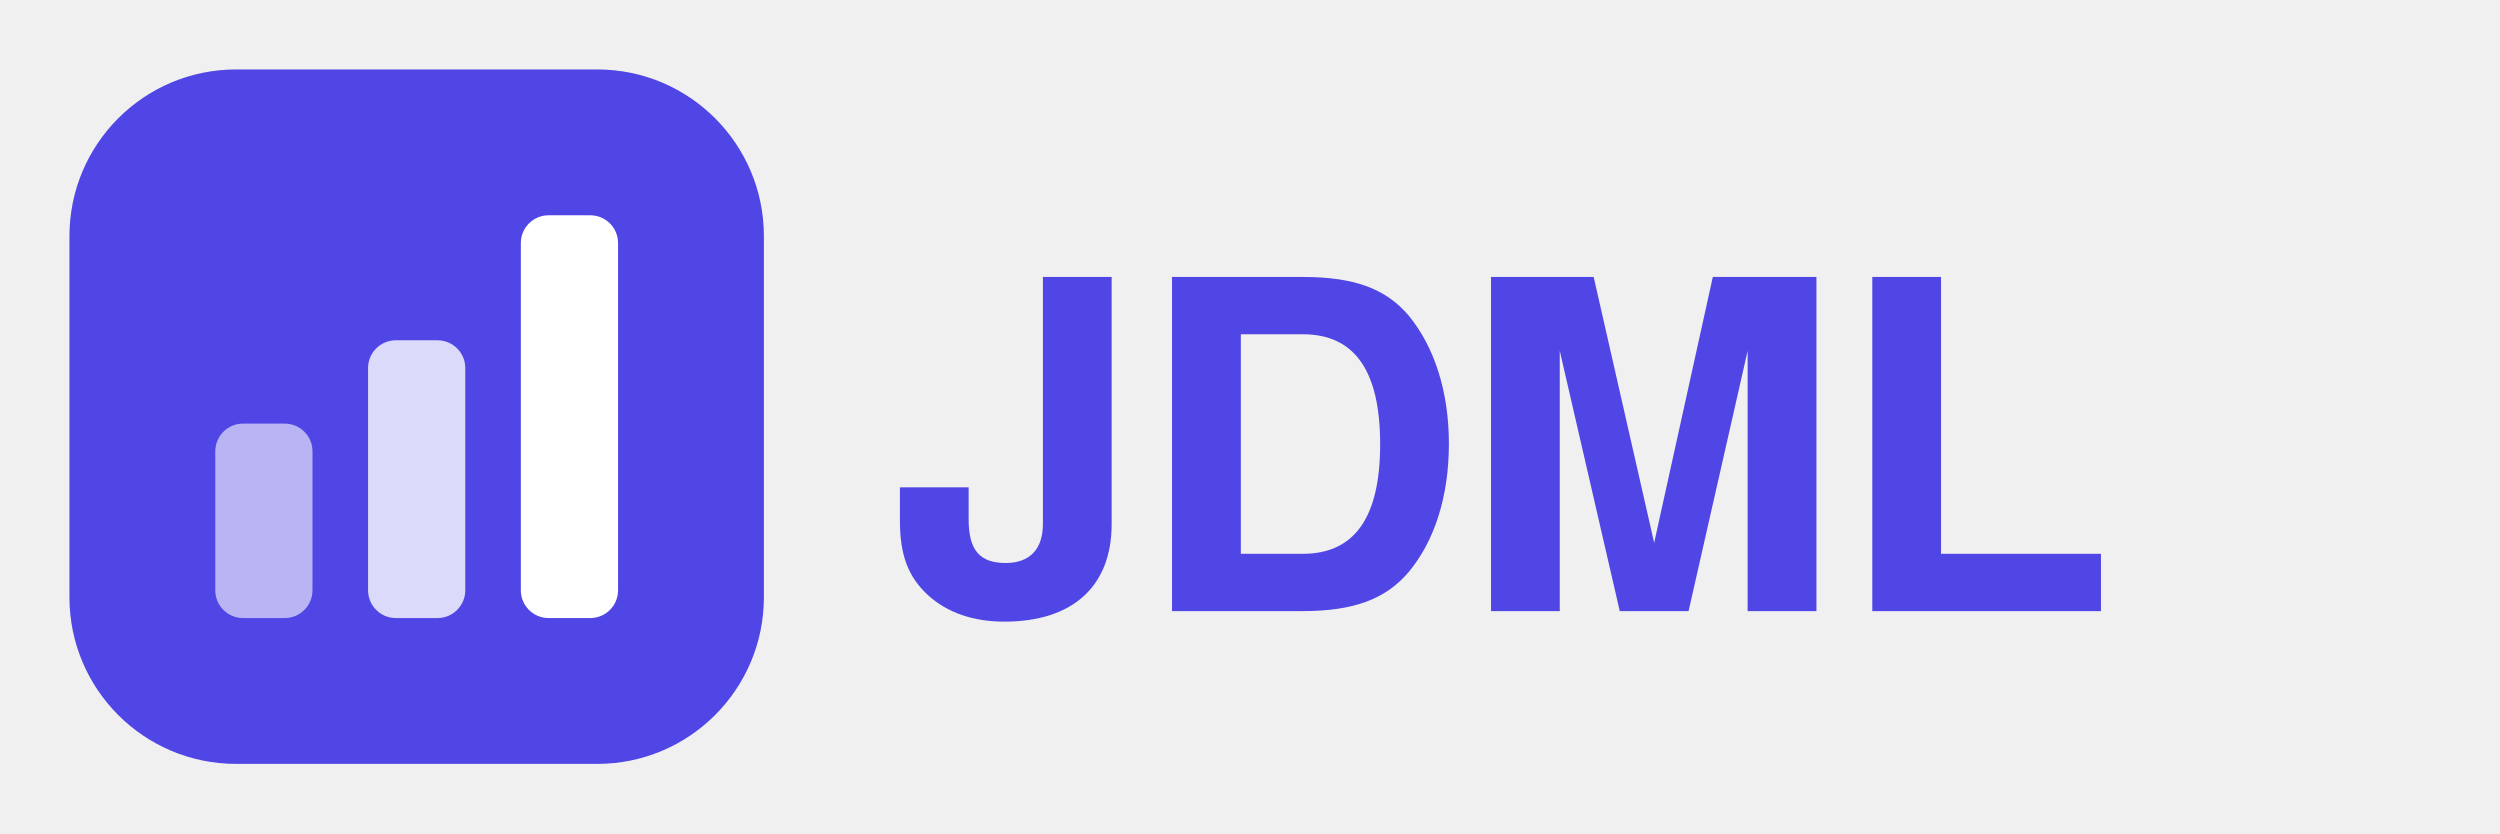
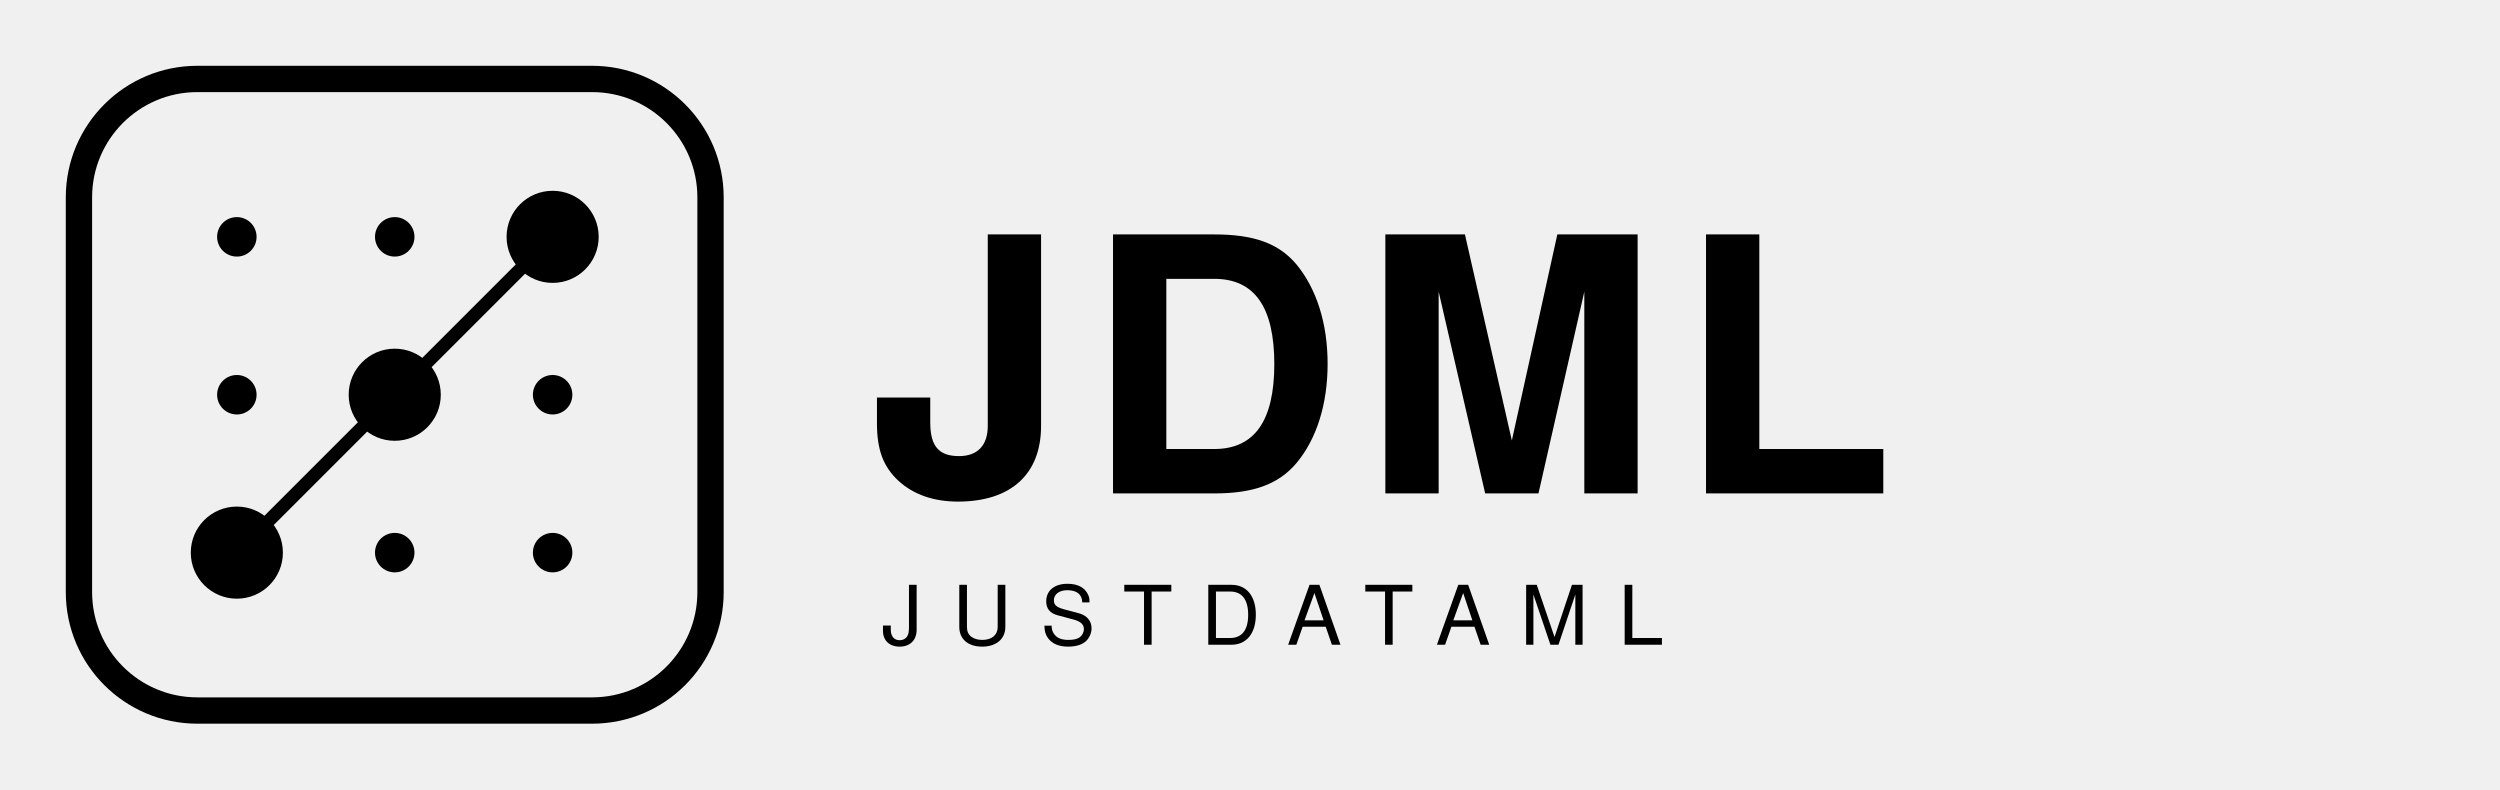
- <svg xmlns="http://www.w3.org/2000/svg" width="720" height="240" viewBox="0 0 720 240" role="img" aria-label="JDML">
-   <rect x="20" y="20" width="200" height="200" rx="48" fill="#4f46e5" />
-   <rect x="62" y="122" width="28" height="56" rx="8" fill="#fff" fill-opacity=".6" />
-   <rect x="106" y="98" width="28" height="80" rx="8" fill="#fff" fill-opacity=".8" />
-   <rect x="150" y="62" width="28" height="116" rx="8" fill="#fff" />
-   <text x="256" y="176" font-family="'Helvetica Neue', Helvetica, Arial, sans-serif" font-size="132" font-weight="700" letter-spacing="-2" fill="#4f46e5">JDML</text>
+ <svg xmlns="http://www.w3.org/2000/svg" width="760" height="240" viewBox="0 0 760 240" role="img" aria-label="JDML">
+   <rect x="24" y="24" width="192" height="192" rx="36" fill="none" stroke="#000000" stroke-width="8" />
+   <line x1="72" y1="168" x2="168" y2="72" stroke="#000000" stroke-width="4" stroke-linecap="round" />
+   <g fill="#000000">
+     <circle cx="72" cy="72" r="6" />
+     <circle cx="120" cy="72" r="6" />
+     <circle cx="168" cy="120" r="6" />
+     <circle cx="120" cy="168" r="6" />
+     <circle cx="168" cy="168" r="6" />
+     <circle cx="72" cy="120" r="6" />
+     <circle cx="72" cy="168" r="14" />
+     <circle cx="120" cy="120" r="14" />
+     <circle cx="168" cy="72" r="14" />
+   </g>
+   <text x="264" y="150" font-family="'Helvetica Neue', Helvetica, Arial, sans-serif" font-size="108" font-weight="600" letter-spacing="6" fill="#000000">JDML</text>
+   <text x="268" y="196" font-family="'Helvetica Neue', Helvetica, Arial, sans-serif" font-size="25" font-weight="400" letter-spacing="9" fill="#000000">JUSTDATAML</text>
</svg>
